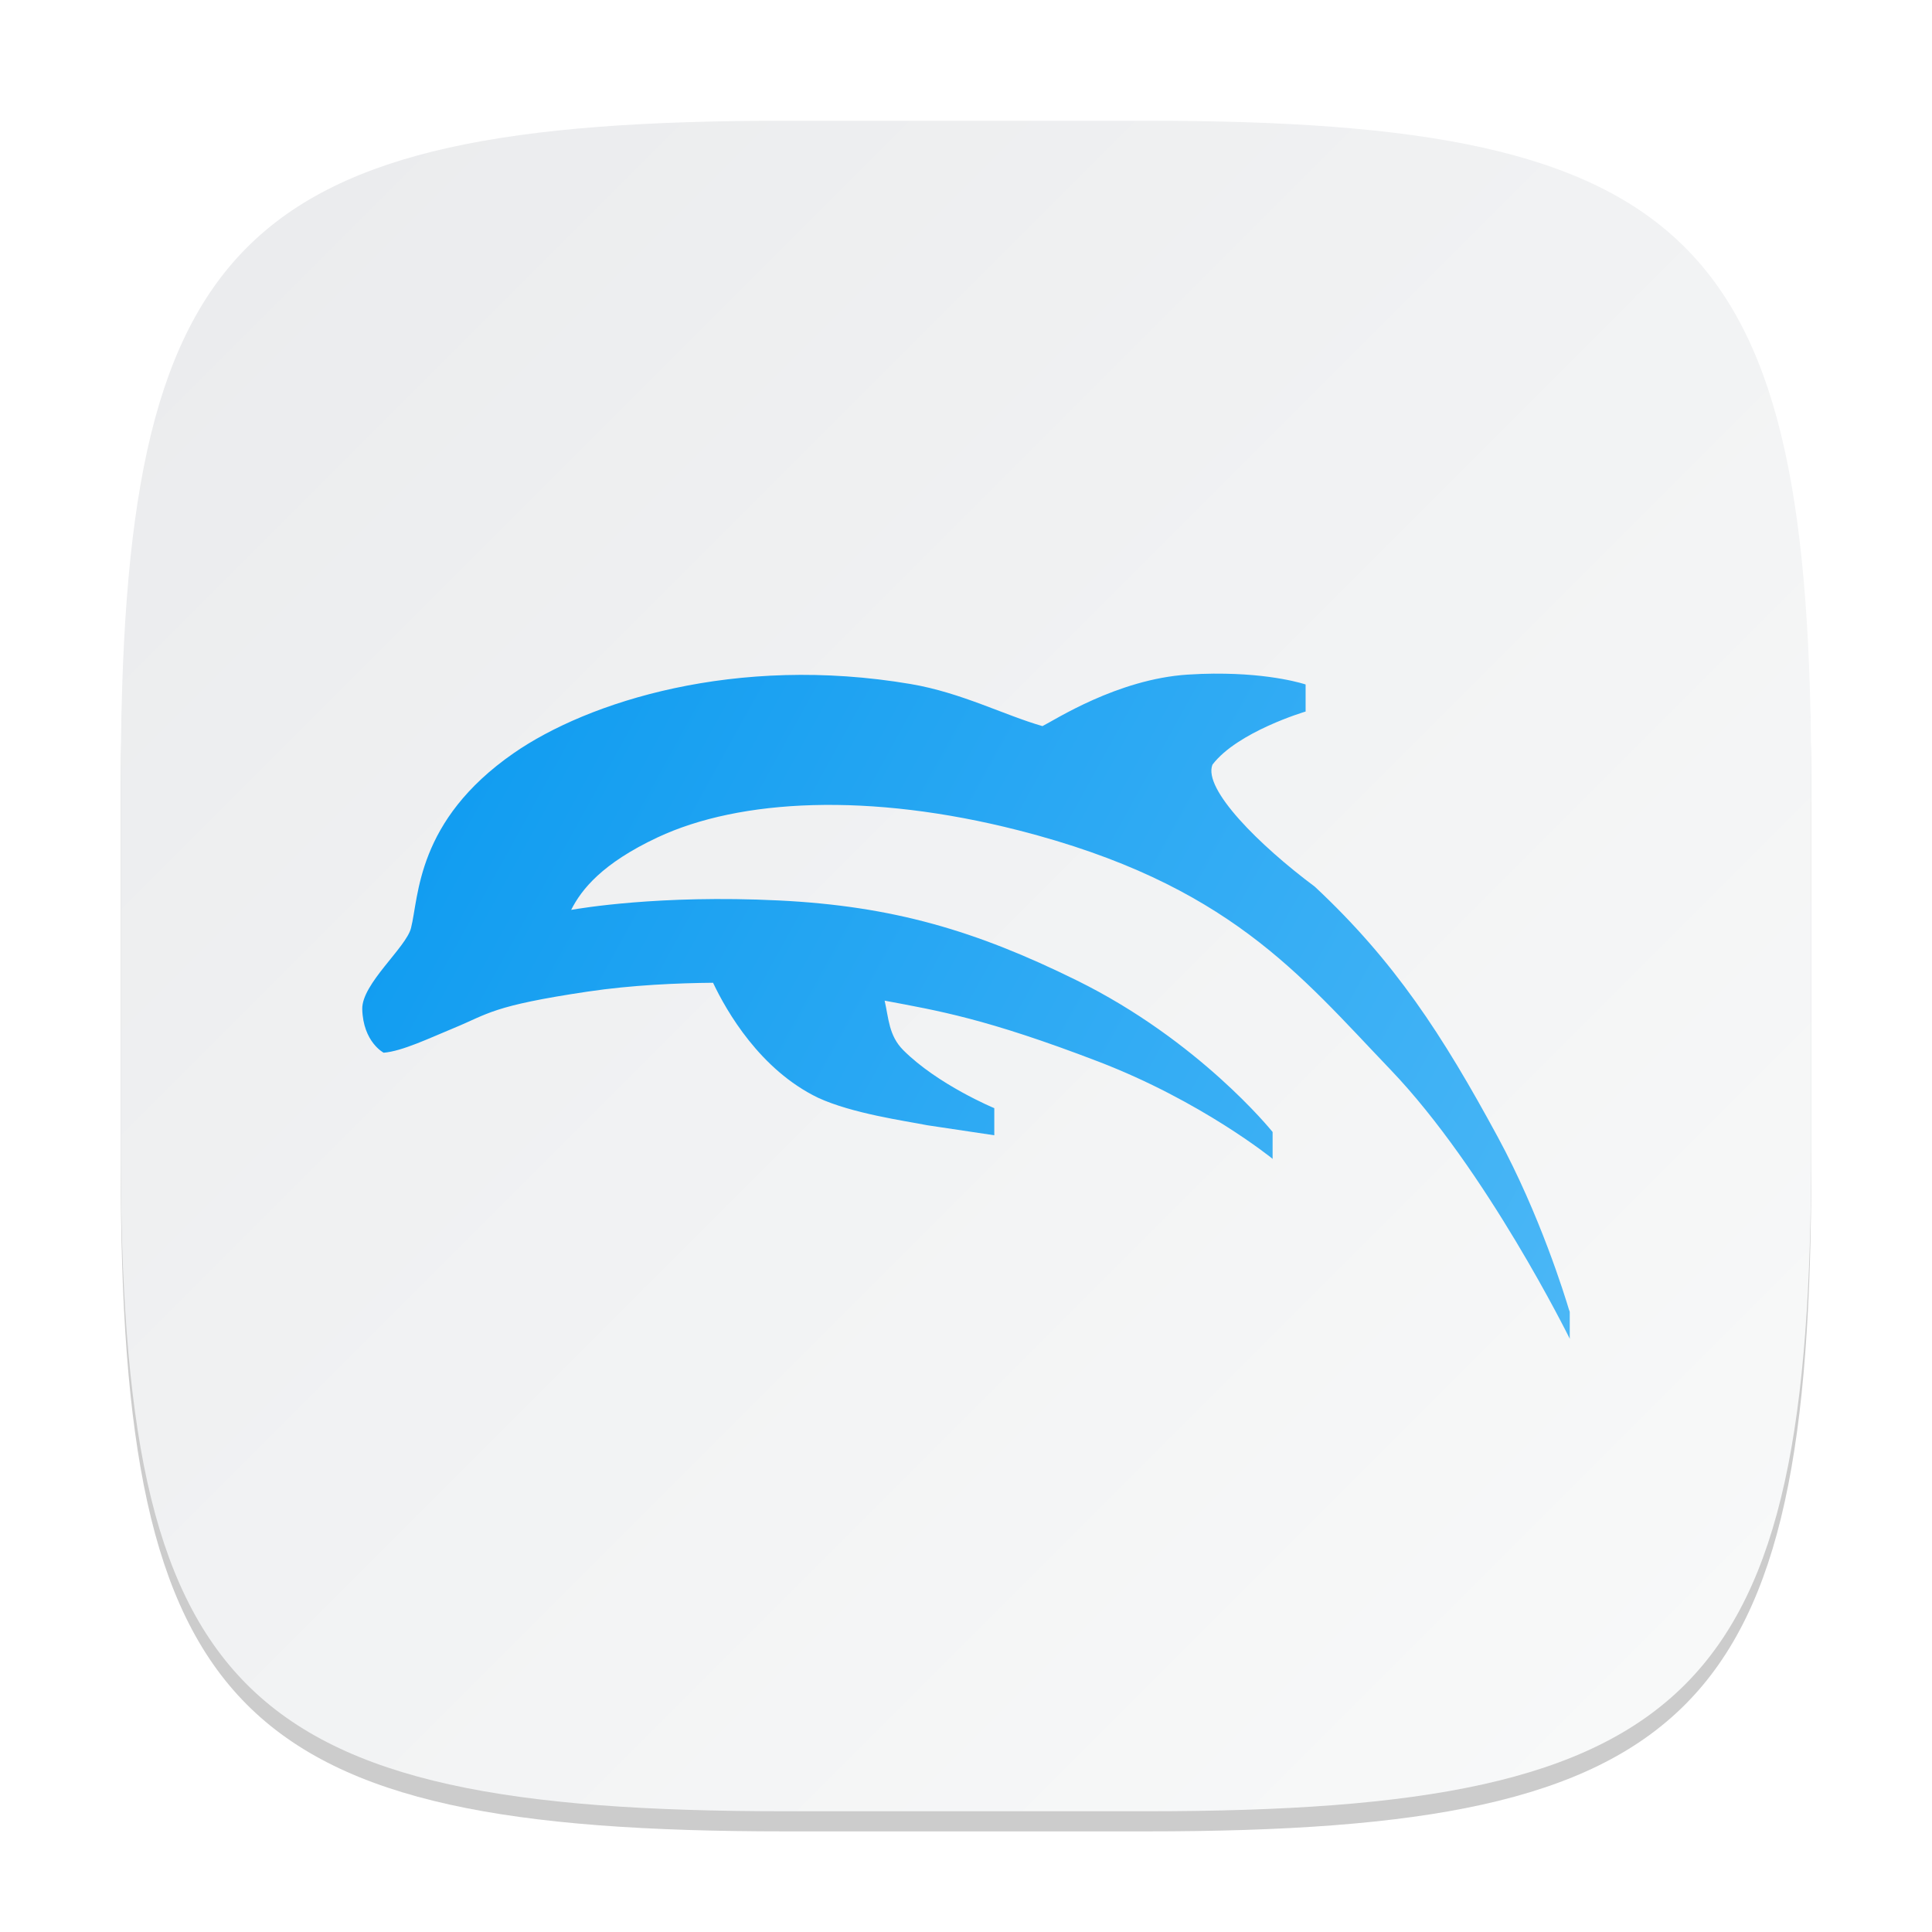
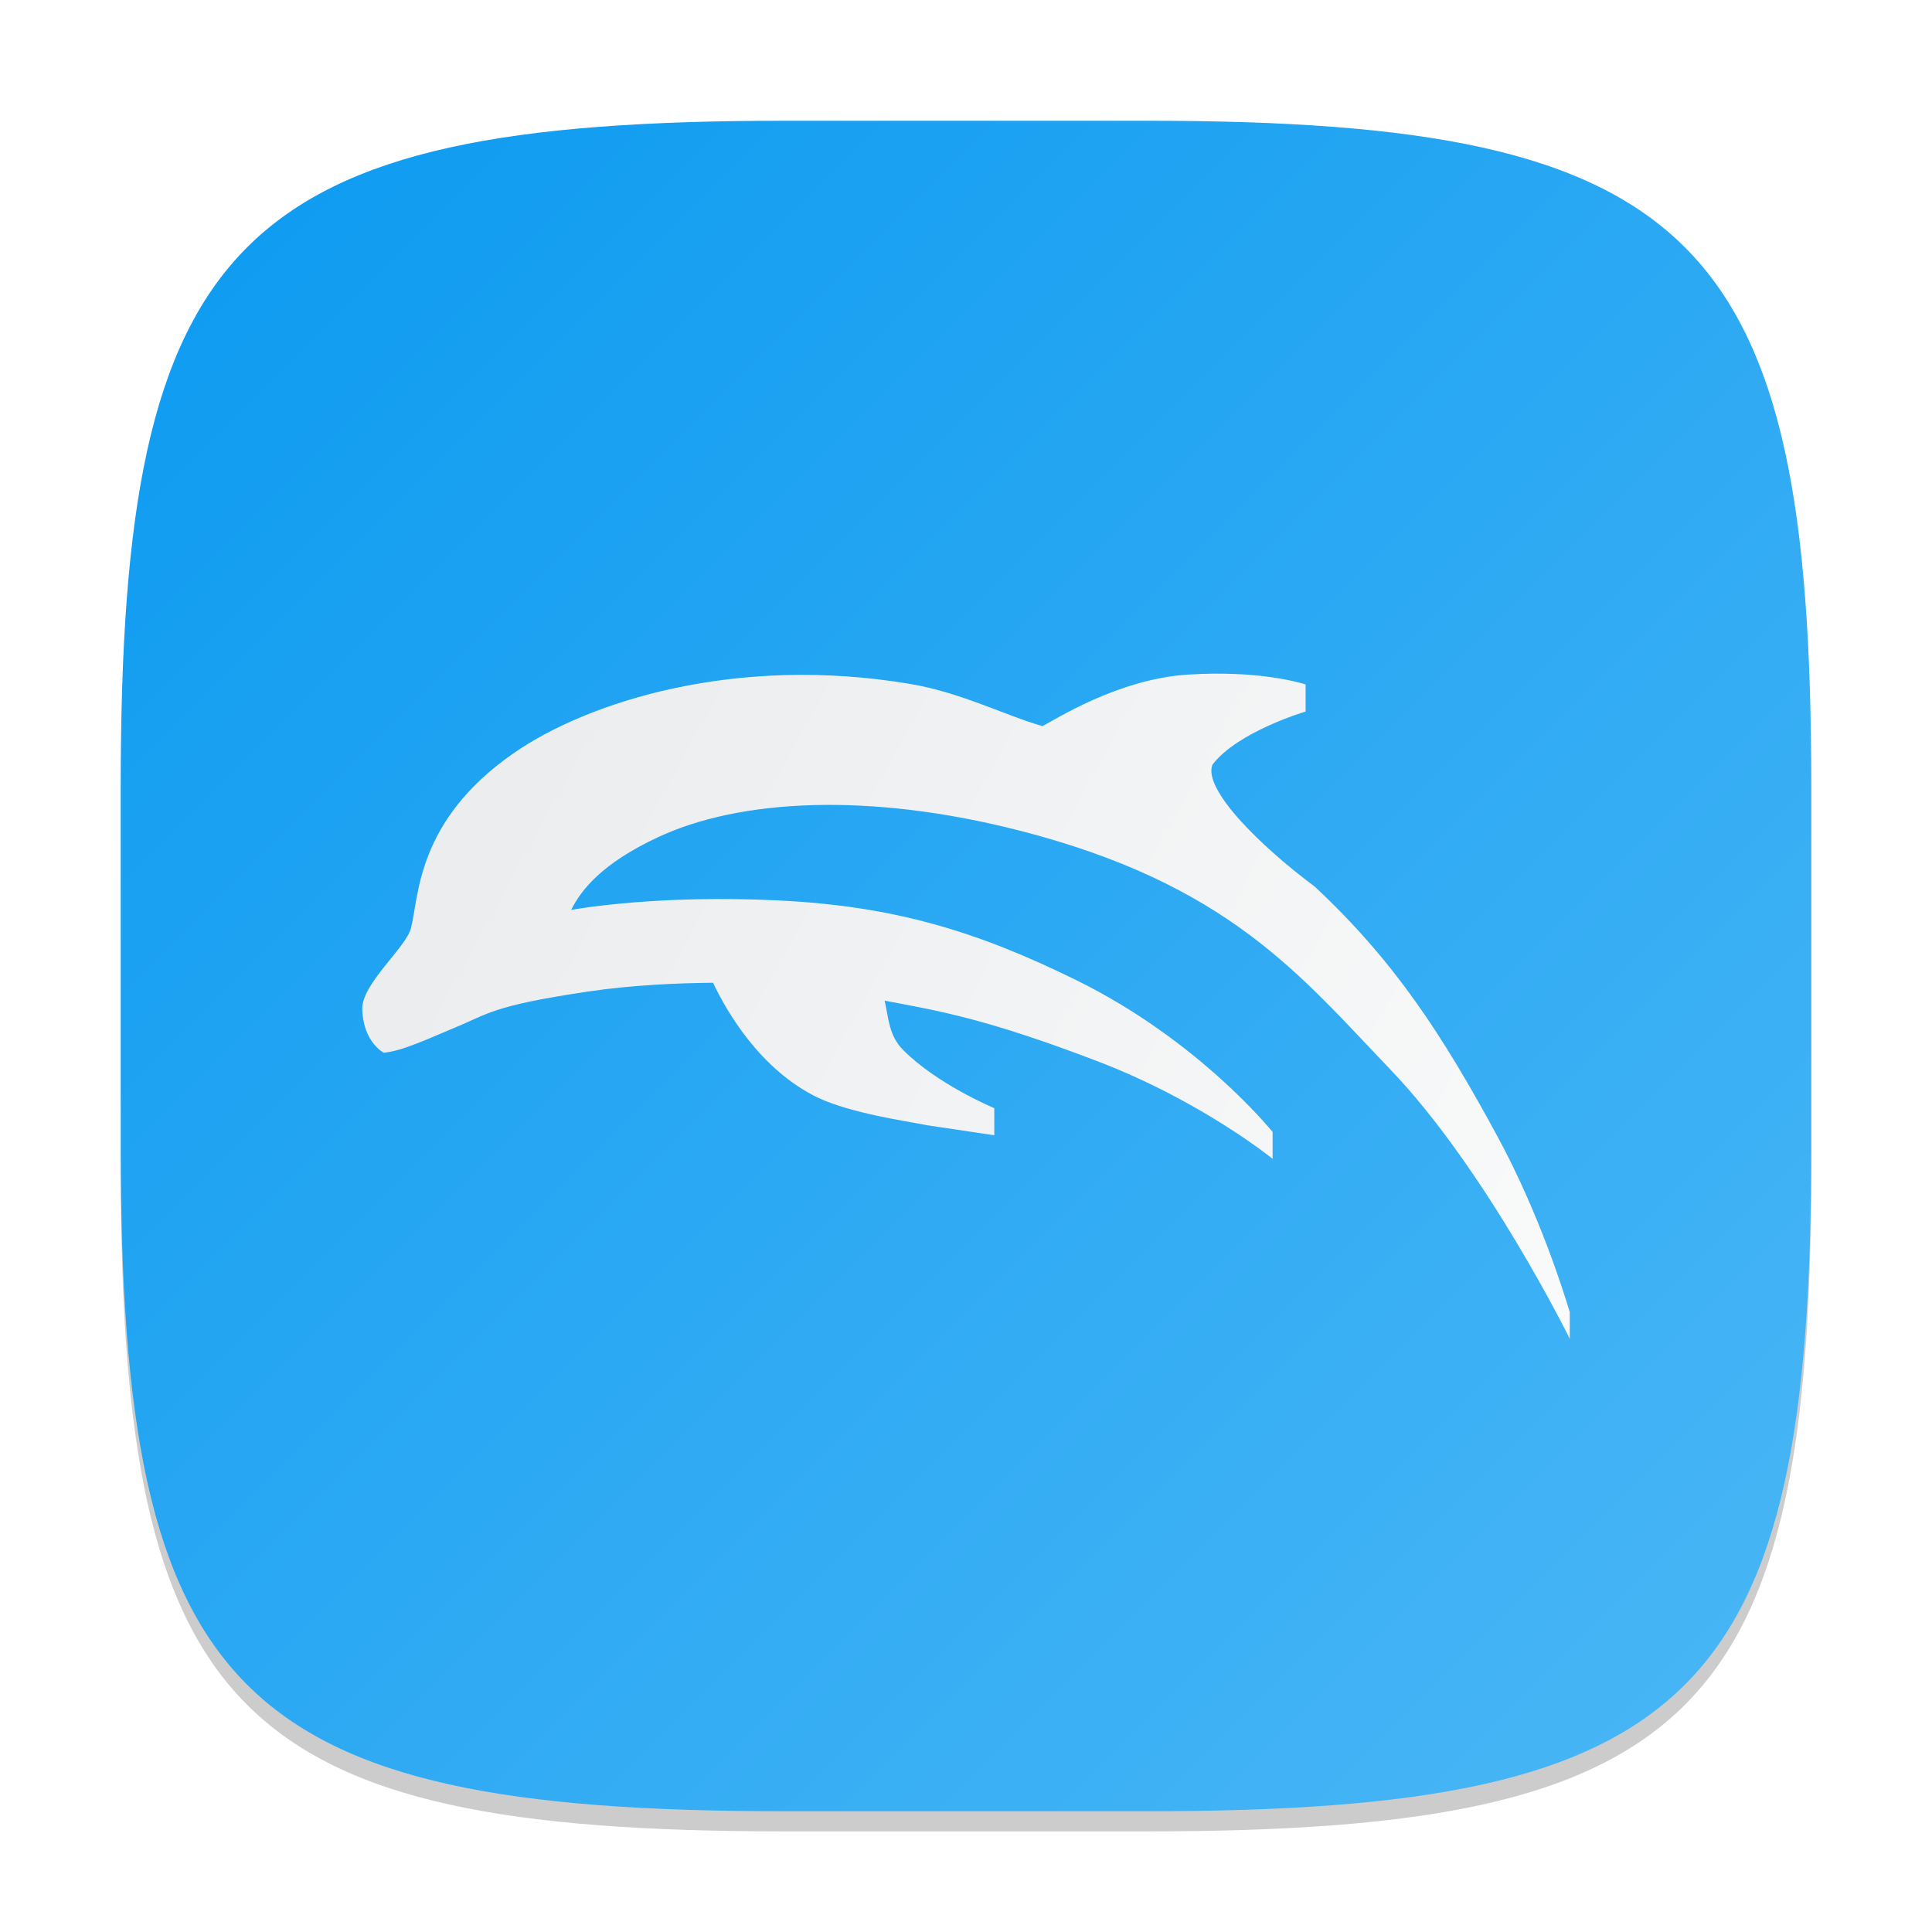
<svg xmlns="http://www.w3.org/2000/svg" xmlns:xlink="http://www.w3.org/1999/xlink" width="96" height="96" viewBox="0 0 96 96" version="1.1" id="svg5">
  <defs id="defs2">
-     <linearGradient xlink:href="#linearGradient1606" id="linearGradient3500" x1="2" y1="2" x2="30" y2="30" gradientUnits="userSpaceOnUse" gradientTransform="scale(3)" />
+     <linearGradient xlink:href="#linearGradient1786" id="linearGradient3500" x1="2" y1="2" x2="30" y2="30" gradientUnits="userSpaceOnUse" gradientTransform="scale(3)" />
    <linearGradient id="linearGradient1606">
      <stop style="stop-color:#eaebed;stop-opacity:1;" offset="0" id="stop1602" />
      <stop style="stop-color:#f9fafa;stop-opacity:1;" offset="1" id="stop1604" />
    </linearGradient>
-     <linearGradient xlink:href="#linearGradient1786" id="linearGradient1788" x1="2" y1="4.994" x2="14" y2="11.605" gradientUnits="userSpaceOnUse" gradientTransform="matrix(4.999961,0,0,4.999961,8.000076,8.501578)" />
+     <linearGradient xlink:href="#linearGradient1606" id="linearGradient1788" x1="2" y1="4.994" x2="14" y2="11.605" gradientUnits="userSpaceOnUse" gradientTransform="matrix(4.999961,0,0,4.999961,8.000076,8.501578)" />
    <linearGradient id="linearGradient1786">
      <stop style="stop-color:#0b9af0;stop-opacity:1;" offset="0" id="stop1782" />
      <stop style="stop-color:#4bb7f6;stop-opacity:1;" offset="1" id="stop1784" />
    </linearGradient>
  </defs>
  <path d="M 39,7 C 11.696,7 6,12.819 6,40 v 18 c 0,27.181 5.696,33 33,33 H 57 C 84.304,91 90,85.181 90,58 V 40 C 90,12.819 84.304,7 57,7" style="opacity:0.2;fill:#000000;stroke-width:3;stroke-linecap:round;stroke-linejoin:round" id="path563" />
-   <path id="path530" style="fill:url(#linearGradient3500);fill-opacity:1;stroke-width:3;stroke-linecap:round;stroke-linejoin:round" d="M 39,6 C 11.696,6 6,11.819 6,39 v 18 c 0,27.181 5.696,33 33,33 H 57 C 84.304,90 90,84.181 90,57 V 39 C 90,11.819 84.304,6 57,6 Z" />
-   <path id="path358" style="fill:url(#linearGradient1788);fill-opacity:1;stroke-width:1.875" d="m 60.344,33.472 c -0.415,0.003 -0.863,0.019 -1.328,0.049 -3.496,0.224 -6.63,2.271 -7.217,2.559 -1.883,-0.539 -4.031,-1.664 -6.543,-2.09 -8.689,-1.474 -16.046,0.876 -19.736,3.437 -4.837,3.357 -4.699,7.127 -5.098,8.691 -0.247,0.969 -2.448,2.766 -2.422,4.023 0.043,1.641 1.064,2.168 1.064,2.168 0.923,-0.073 2.3,-0.737 3.477,-1.221 1.746,-0.718 1.887,-1.104 6.66,-1.816 2.196,-0.328 4.51,-0.425 6.23,-0.439 0.67,1.414 2.331,4.319 5.215,5.713 1.712,0.788 4.291,1.142 5.43,1.367 l 3.33,0.498 V 55.064 c 0,0 -2.801,-1.161 -4.521,-2.881 -0.726,-0.726 -0.727,-1.594 -0.928,-2.461 2.651,0.499 5.006,0.877 10.596,3.018 5.148,1.971 8.668,4.831 8.672,4.834 v 0.01 l 0.01,0.01 v -1.348 l -0.01,-0.01 c -0.047,-0.058 -3.652,-4.528 -9.717,-7.519 -5.013,-2.472 -9.132,-3.698 -14.834,-3.975 -5.922,-0.287 -9.865,0.397 -10.293,0.469 0.508,-1.009 1.535,-2.308 4.297,-3.603 4.092,-1.919 10.532,-2.236 17.92,-0.352 10.437,2.663 13.997,7.199 18.486,11.885 4.776,4.984 8.901,13.35 8.906,13.359 v 0.01 l 0.01,0.02 v -1.348 l -0.039,-0.107 c -0.2,-0.669 -1.439,-4.706 -3.535,-8.574 -2.761,-5.096 -5.135,-8.742 -9.092,-12.441 -2.761,-2.059 -5.568,-4.854 -5.088,-6.064 1.242,-1.635 4.607,-2.634 4.619,-2.637 h 0.01 v -0.01 -1.338 c 0,0 -1.628,-0.559 -4.531,-0.537 z" />
+   <path id="path530" style="fill:url(#linearGradient3500);fill-opacity:1.0;stroke-width:3;stroke-linecap:round;stroke-linejoin:round" d="M 39,6 C 11.696,6 6,11.819 6,39 v 18 c 0,27.181 5.696,33 33,33 H 57 C 84.304,90 90,84.181 90,57 V 39 C 90,11.819 84.304,6 57,6 Z" />
+   <path id="path358" style="fill:url(#linearGradient1788);fill-opacity:1.0;stroke-width:1.875" d="m 60.344,33.472 c -0.415,0.003 -0.863,0.019 -1.328,0.049 -3.496,0.224 -6.63,2.271 -7.217,2.559 -1.883,-0.539 -4.031,-1.664 -6.543,-2.09 -8.689,-1.474 -16.046,0.876 -19.736,3.437 -4.837,3.357 -4.699,7.127 -5.098,8.691 -0.247,0.969 -2.448,2.766 -2.422,4.023 0.043,1.641 1.064,2.168 1.064,2.168 0.923,-0.073 2.3,-0.737 3.477,-1.221 1.746,-0.718 1.887,-1.104 6.66,-1.816 2.196,-0.328 4.51,-0.425 6.23,-0.439 0.67,1.414 2.331,4.319 5.215,5.713 1.712,0.788 4.291,1.142 5.43,1.367 l 3.33,0.498 V 55.064 c 0,0 -2.801,-1.161 -4.521,-2.881 -0.726,-0.726 -0.727,-1.594 -0.928,-2.461 2.651,0.499 5.006,0.877 10.596,3.018 5.148,1.971 8.668,4.831 8.672,4.834 v 0.01 l 0.01,0.01 v -1.348 l -0.01,-0.01 c -0.047,-0.058 -3.652,-4.528 -9.717,-7.519 -5.013,-2.472 -9.132,-3.698 -14.834,-3.975 -5.922,-0.287 -9.865,0.397 -10.293,0.469 0.508,-1.009 1.535,-2.308 4.297,-3.603 4.092,-1.919 10.532,-2.236 17.92,-0.352 10.437,2.663 13.997,7.199 18.486,11.885 4.776,4.984 8.901,13.35 8.906,13.359 v 0.01 l 0.01,0.02 v -1.348 l -0.039,-0.107 c -0.2,-0.669 -1.439,-4.706 -3.535,-8.574 -2.761,-5.096 -5.135,-8.742 -9.092,-12.441 -2.761,-2.059 -5.568,-4.854 -5.088,-6.064 1.242,-1.635 4.607,-2.634 4.619,-2.637 h 0.01 v -0.01 -1.338 c 0,0 -1.628,-0.559 -4.531,-0.537 z" />
</svg>
